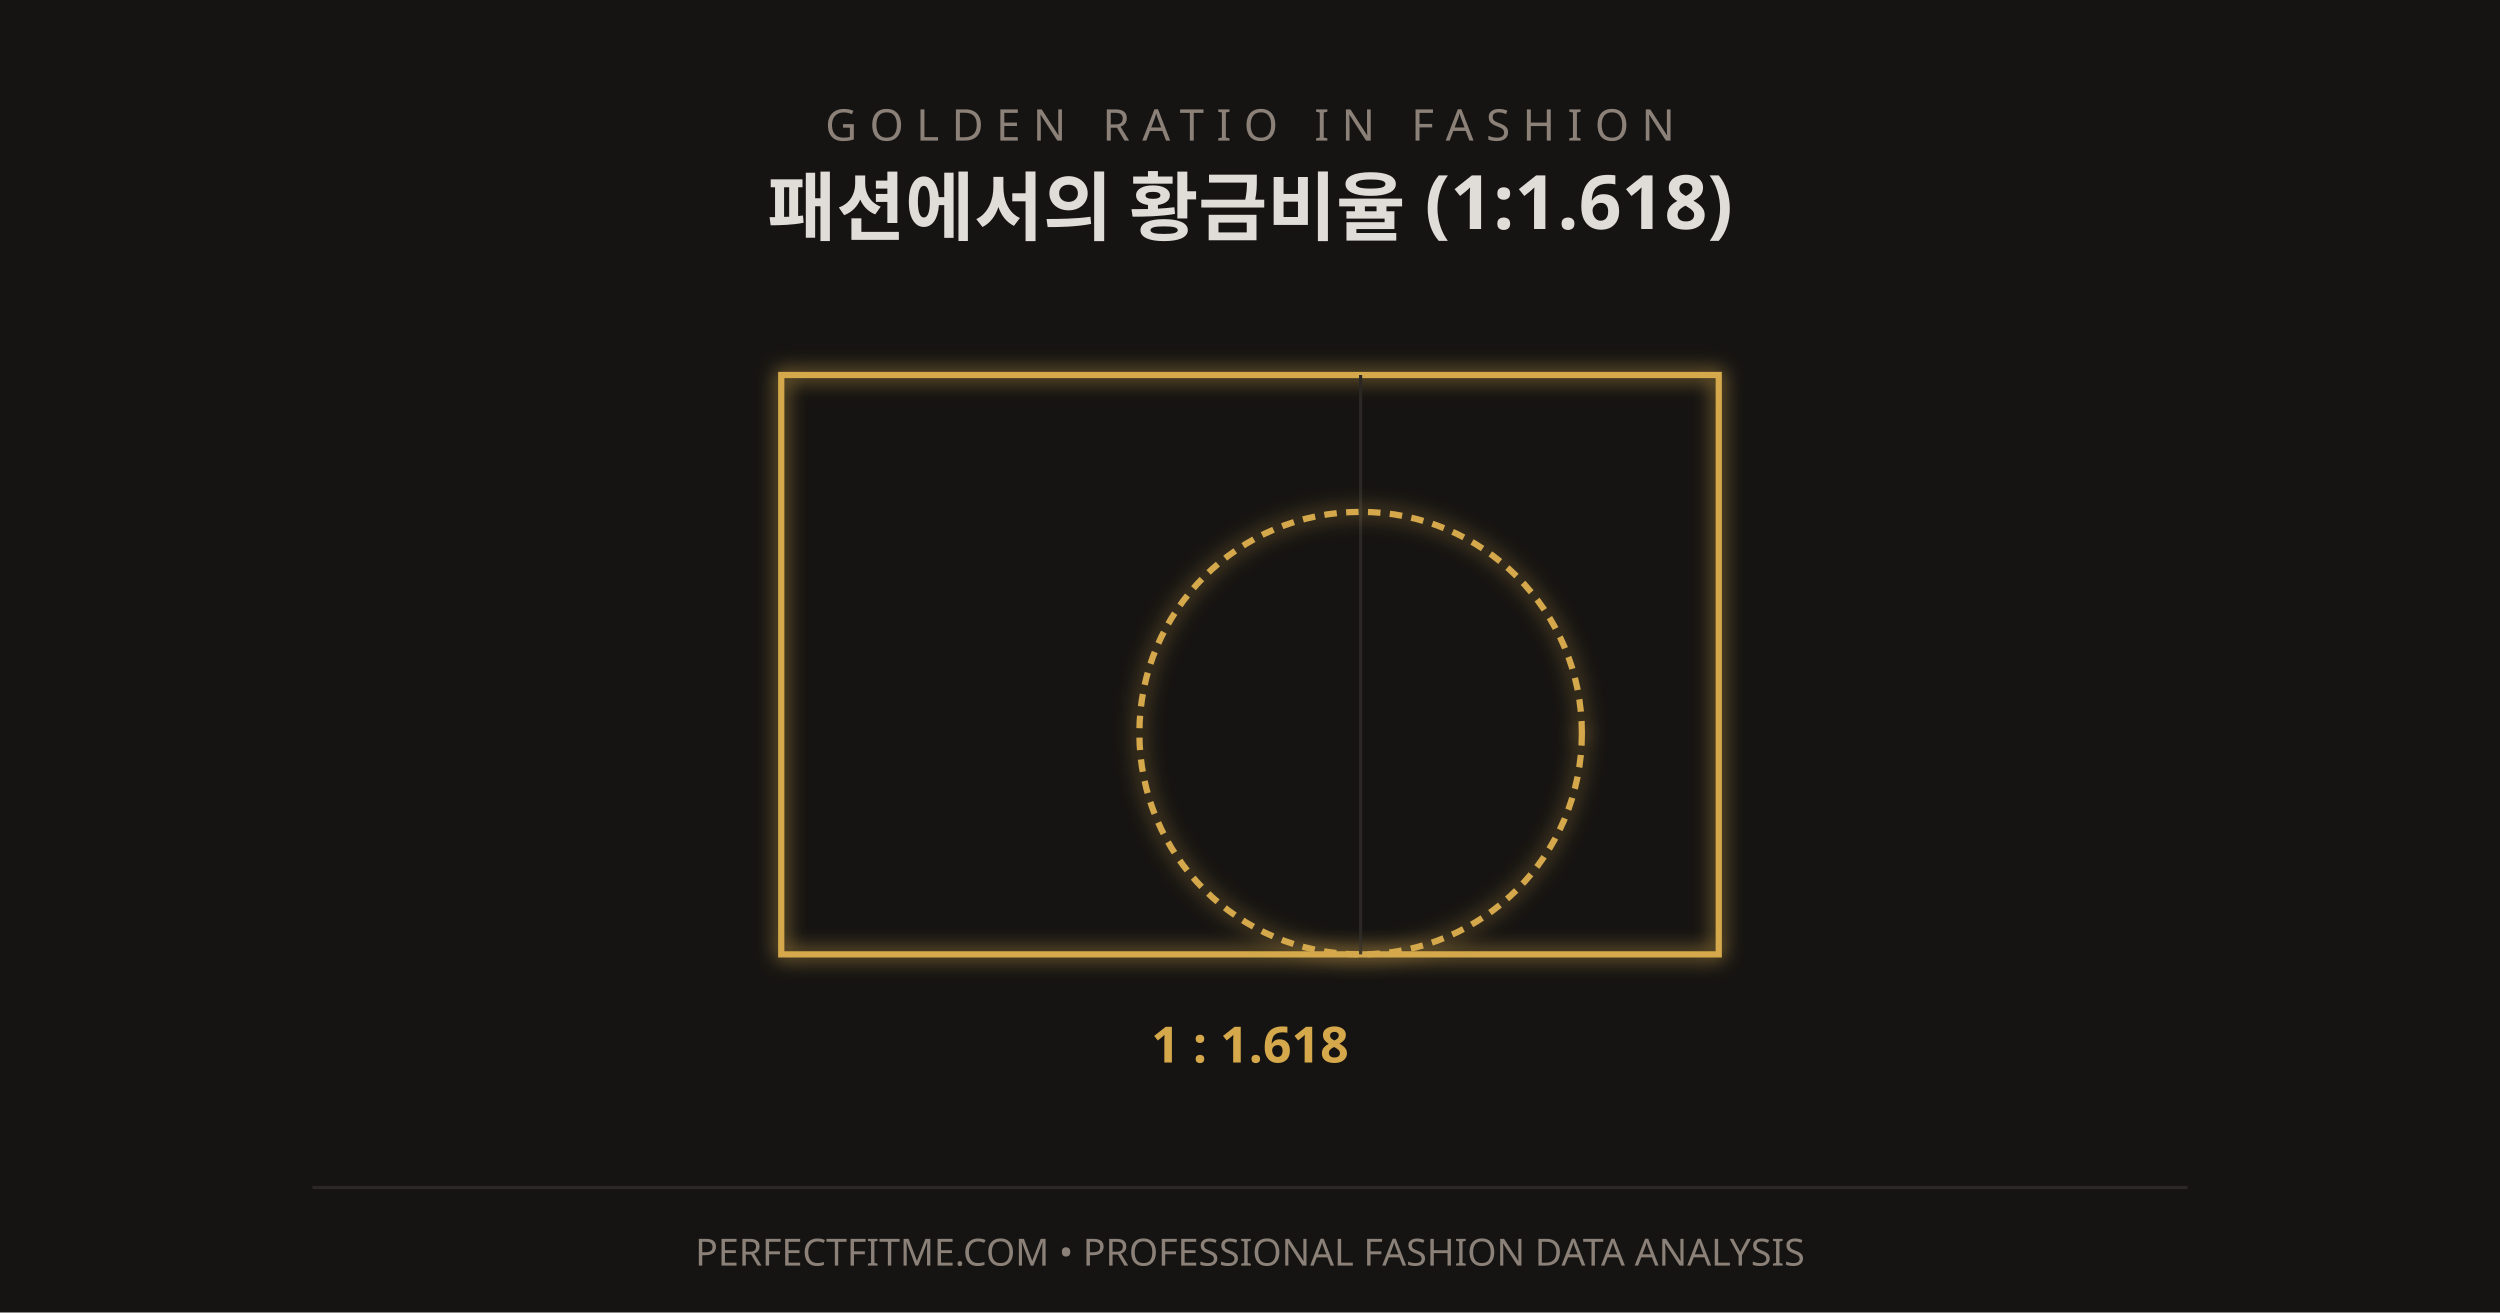
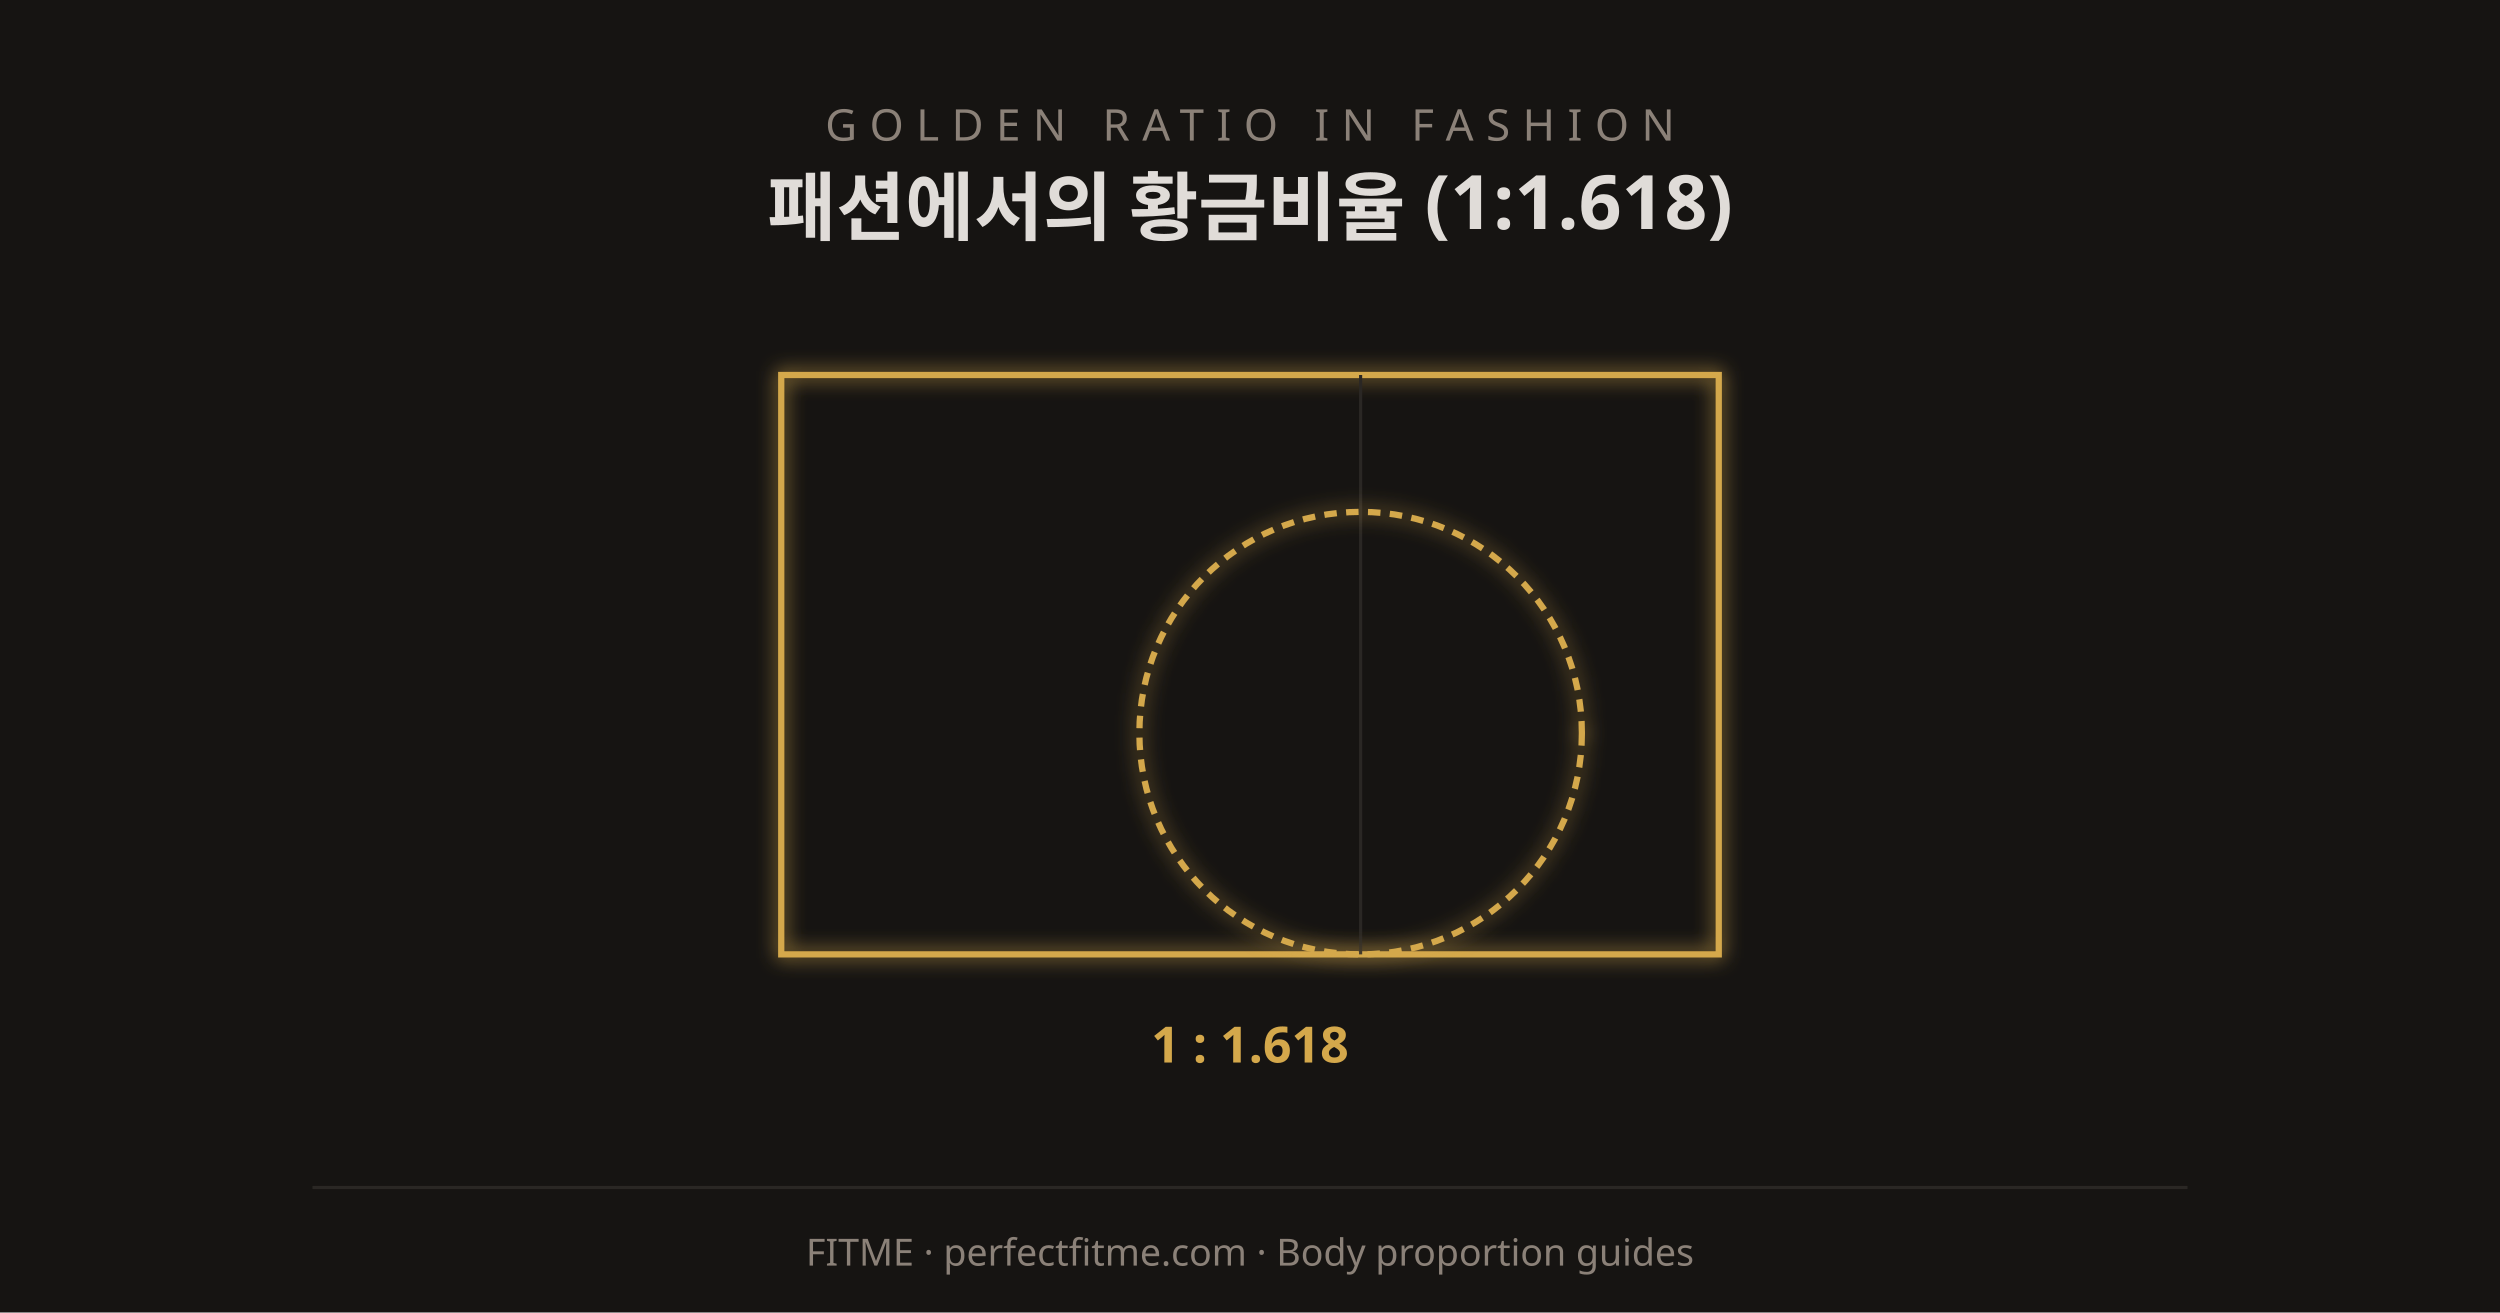
<svg xmlns="http://www.w3.org/2000/svg" viewBox="0 0 800 420" width="800" height="420">
  <defs>
    <filter id="glow" x="-20%" y="-20%" width="140%" height="140%">
      <feGaussianBlur stdDeviation="3" result="blur" />
      <feComposite in="SourceGraphic" in2="blur" operator="over" />
    </filter>
    <linearGradient id="accentGradient" x1="0%" y1="0%" x2="100%" y2="100%">
      <stop offset="0%" style="stop-color:#d4a84b;stop-opacity:1" />
      <stop offset="100%" style="stop-color:#b08d3d;stop-opacity:1" />
    </linearGradient>
    <style>
      .title { font-family: 'DM Sans', sans-serif; font-size: 24px; font-weight: 700; fill: #e0dcd8; }
      .subtitle { font-family: 'DM Sans', sans-serif; font-size: 14px; fill: #8b8178; letter-spacing: 4px; }
      .label { font-family: 'DM Sans', sans-serif; font-size: 12px; fill: #8b8178; }
      .accent-text { font-family: 'DM Sans', sans-serif; font-size: 16px; font-weight: 700; fill: #d4a84b; }
      .line { stroke: #2a2724; stroke-width: 1; }
      .accent-line { stroke: #d4a84b; stroke-width: 2; fill: none; filter: url(#glow); }
      .dashed { stroke-dasharray: 4, 3; }
    </style>
  </defs>
  <rect width="800" height="420" fill="#161412" />
  <text x="400" y="45" text-anchor="middle" class="subtitle">GOLDEN RATIO IN FASHION</text>
  <text x="400" y="75" text-anchor="middle" class="title">패션에서의 황금비율 (1:1.618)</text>
  <g transform="translate(250,120)">
    <rect x="0" y="0" width="300" height="185.4" class="accent-line" />
    <line x1="185.4" y1="0" x2="185.4" y2="185.4" class="line" />
    <circle cx="185.4" cy="114.6" r="70.8" class="accent-line dashed" />
    <text x="150" y="220" text-anchor="middle" class="accent-text">1 : 1.618</text>
  </g>
  <line x1="100" y1="380" x2="700" y2="380" class="line" />
-   <text x="400" y="405" text-anchor="middle" class="label">PERFECTFITME.COM • PROFESSIONAL FASHION DATA ANALYSIS</text>
+   <text x="400" y="405" text-anchor="middle" class="label">FITME · perfectfitme.com · Body proportion guides</text>
</svg>
